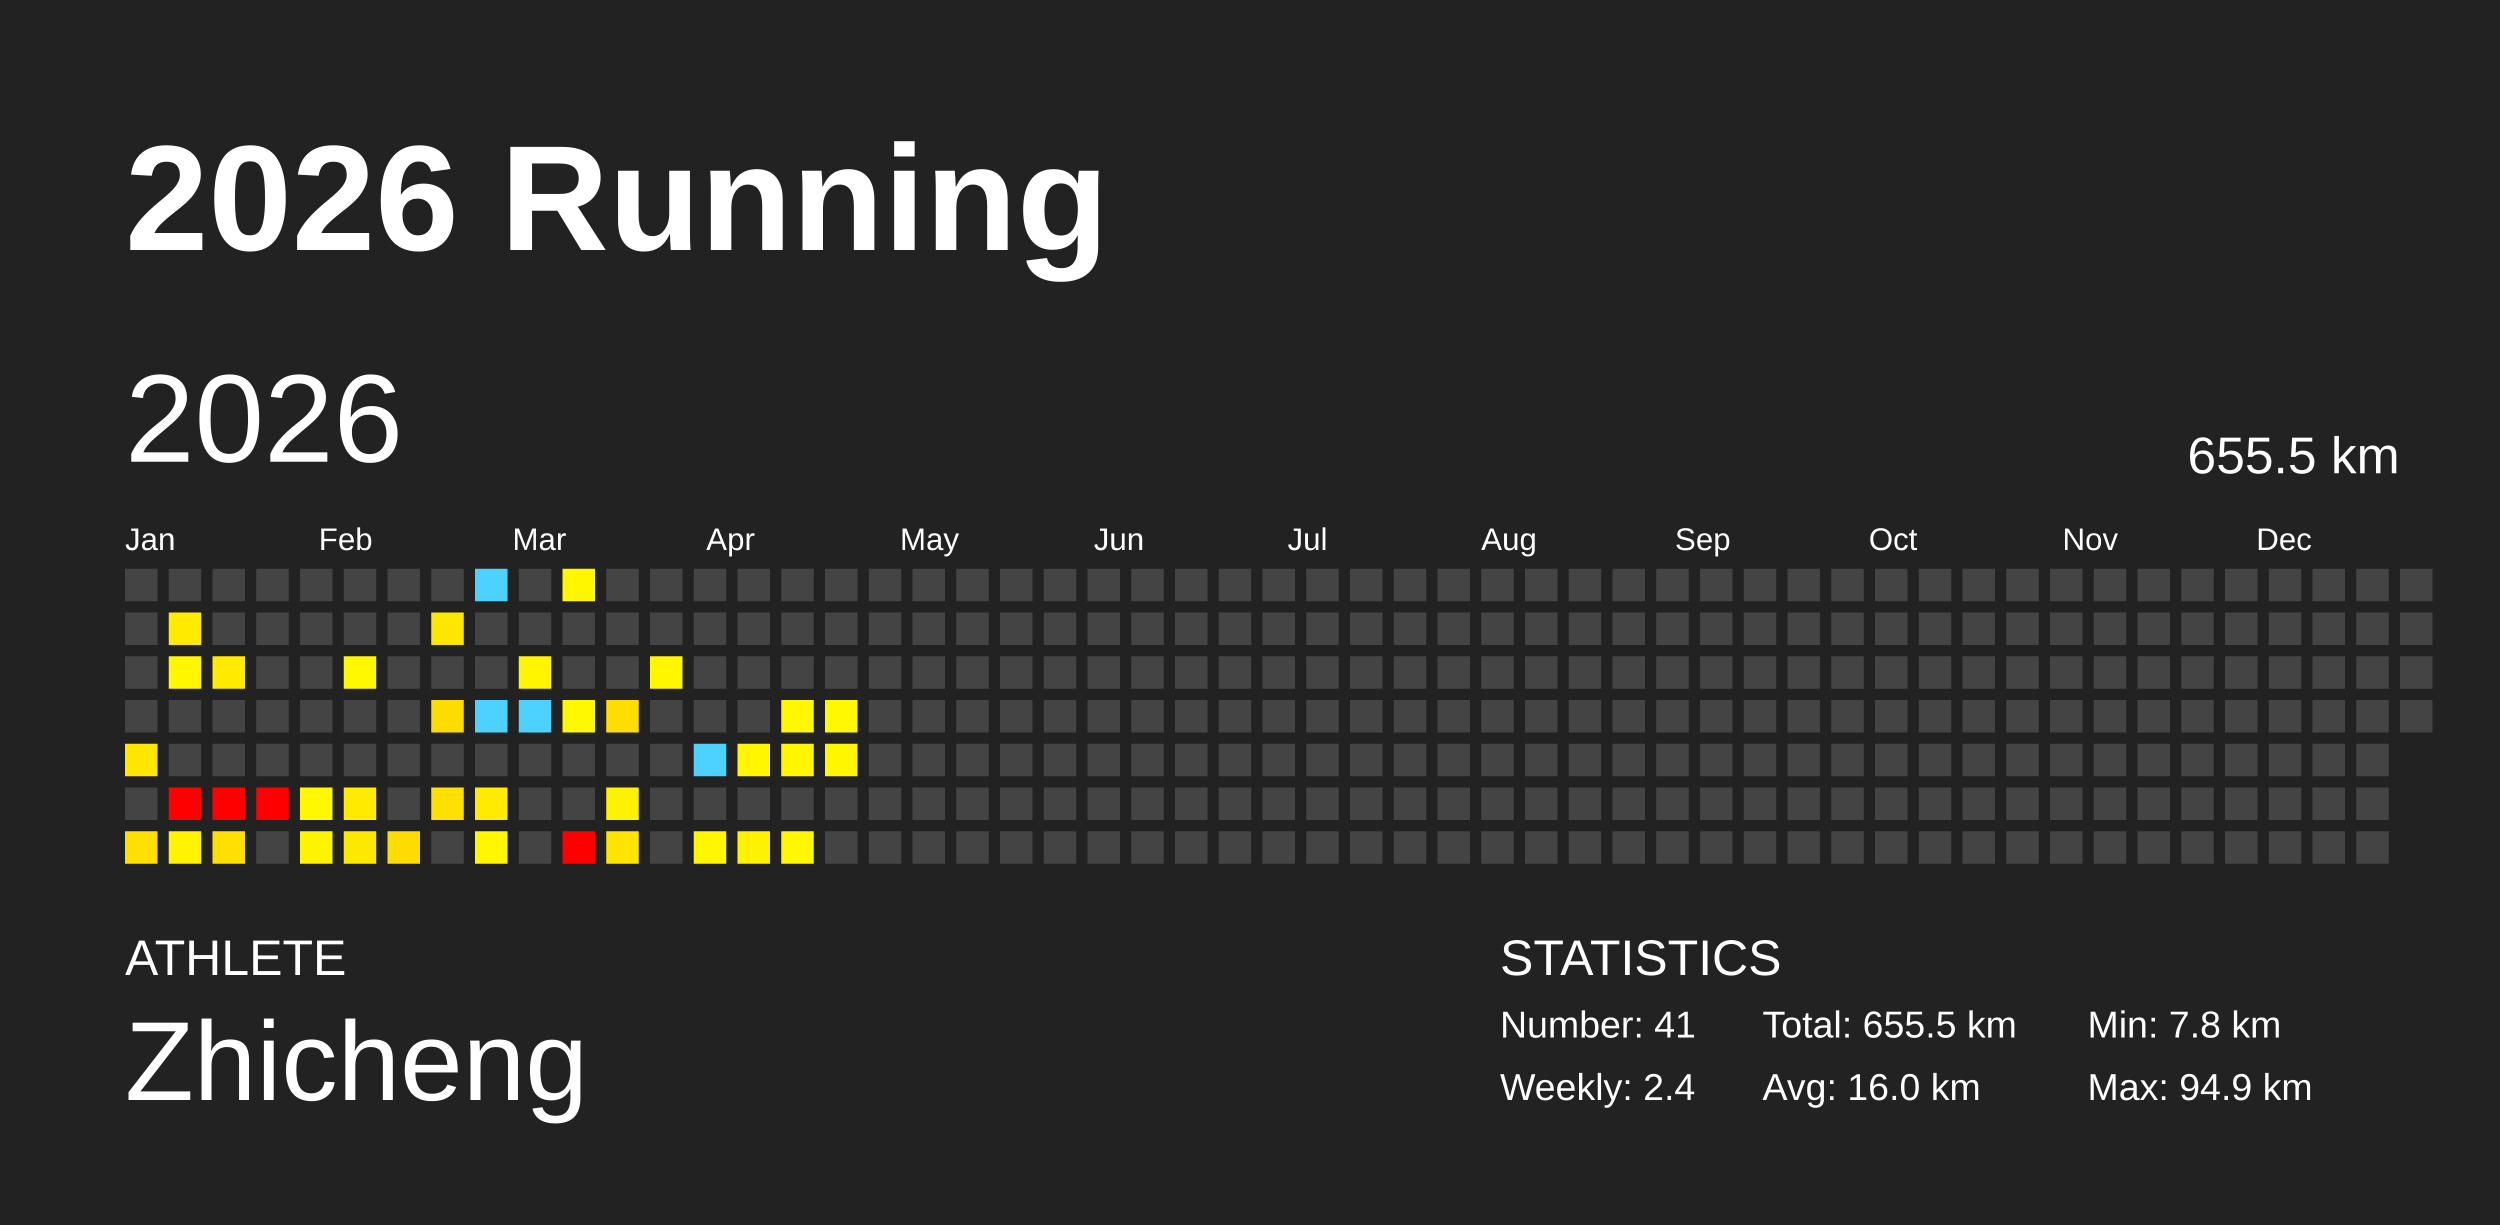
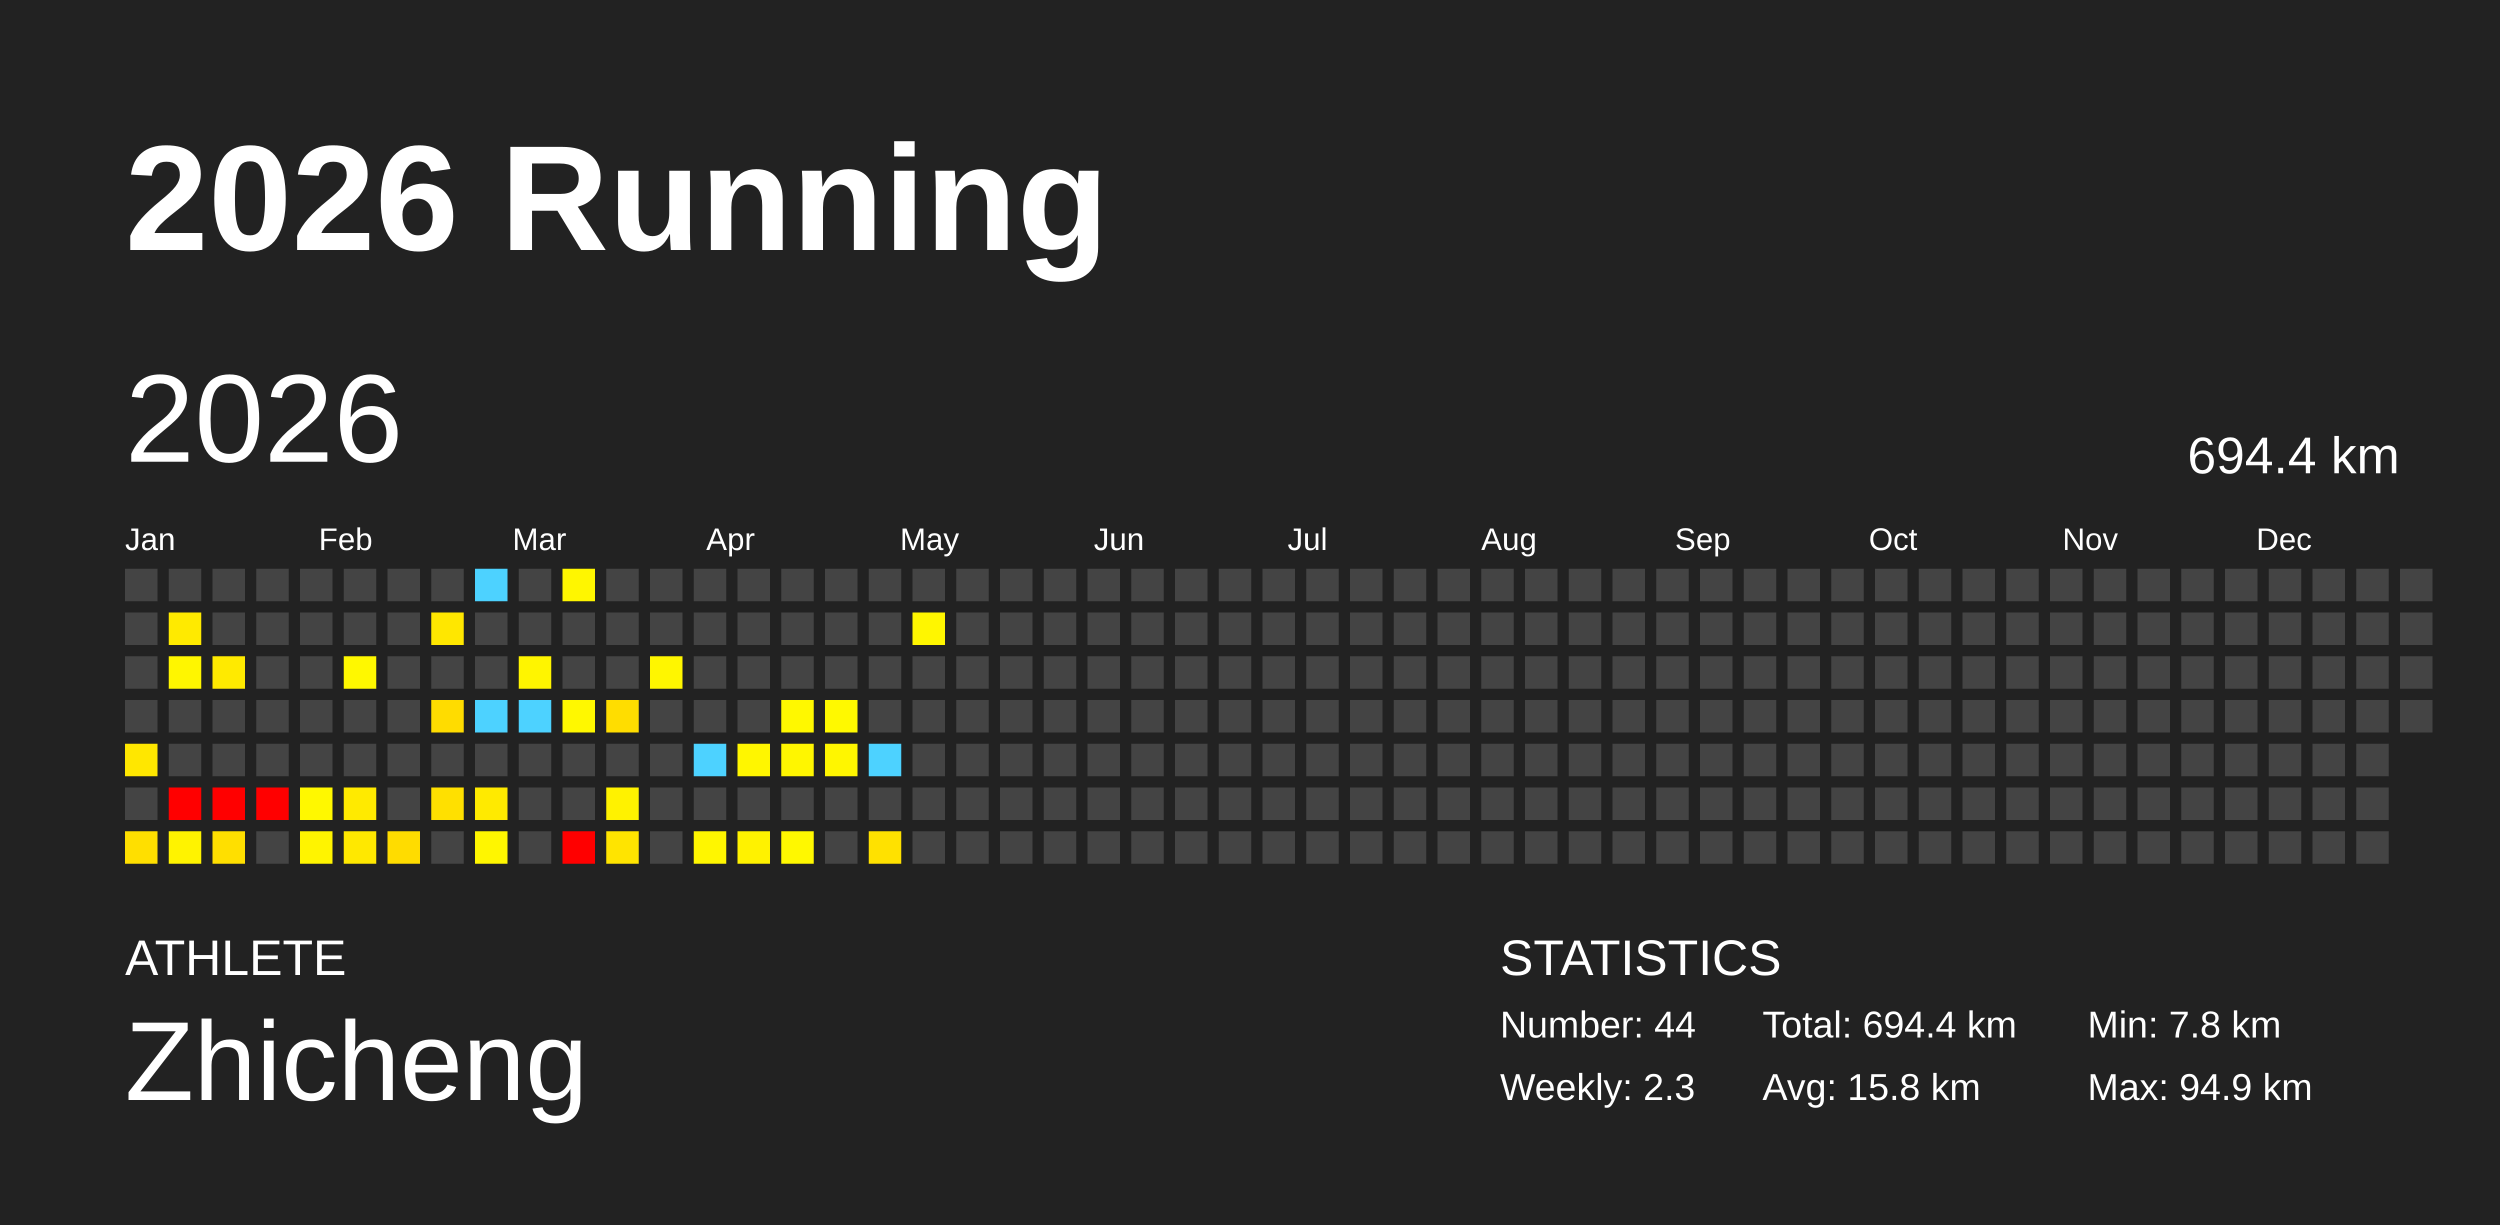
<svg xmlns="http://www.w3.org/2000/svg" baseProfile="full" height="98mm" version="1.1" viewBox="0,0,200,98" width="200mm">
  <defs />
  <rect fill="#222222" height="98" width="200" x="0" y="0" />
  <text fill="#FFFFFF" style="font-size:12px; font-family:Arial; font-weight:bold;" x="10" y="20">2026 Running</text>
  <text fill="#FFFFFF" style="font-size:4px; font-family:Arial" x="10" y="78">ATHLETE</text>
  <text fill="#FFFFFF" style="font-size:9px; font-family:Arial" x="10" y="88">Zhicheng</text>
  <text fill="#FFFFFF" style="font-size:4px; font-family:Arial" x="120" y="78">STATISTICS</text>
-   <text fill="#FFFFFF" style="font-size:3px; font-family:Arial" x="120" y="83">Number: 41</text>
-   <text fill="#FFFFFF" style="font-size:3px; font-family:Arial" x="120" y="88">Weekly: 2.4</text>
-   <text fill="#FFFFFF" style="font-size:3px; font-family:Arial" x="141" y="83">Total: 655.5 km</text>
-   <text fill="#FFFFFF" style="font-size:3px; font-family:Arial" x="141" y="88">Avg: 16.0 km</text>
+   <text fill="#FFFFFF" style="font-size:3px; font-family:Arial" x="120" y="83">Number: 44</text>
+   <text fill="#FFFFFF" style="font-size:3px; font-family:Arial" x="120" y="88">Weekly: 2.3</text>
+   <text fill="#FFFFFF" style="font-size:3px; font-family:Arial" x="141" y="83">Total: 694.4 km</text>
+   <text fill="#FFFFFF" style="font-size:3px; font-family:Arial" x="141" y="88">Avg: 15.8 km</text>
  <text fill="#FFFFFF" style="font-size:3px; font-family:Arial" x="167" y="83">Min: 7.8 km</text>
  <text fill="#FFFFFF" style="font-size:3px; font-family:Arial" x="167" y="88">Max: 94.9 km</text>
  <text dominant-baseline="hanging" fill="#FFFFFF" style="font-size:10.0px; font-family:Arial;" x="10" y="30">2026</text>
-   <text dominant-baseline="hanging" fill="#FFFFFF" style="font-size:4.125px; font-family:Arial;" x="175" y="35">655.5 km</text>
+   <text dominant-baseline="hanging" fill="#FFFFFF" style="font-size:4.125px; font-family:Arial;" x="175" y="35">694.4 km</text>
  <text fill="#FFFFFF" style="font-size:2.5px; font-family:Arial" x="10.0" y="44">Jan</text>
  <text fill="#FFFFFF" style="font-size:2.5px; font-family:Arial" x="25.5" y="44">Feb</text>
  <text fill="#FFFFFF" style="font-size:2.5px; font-family:Arial" x="41.0" y="44">Mar</text>
  <text fill="#FFFFFF" style="font-size:2.5px; font-family:Arial" x="56.5" y="44">Apr</text>
  <text fill="#FFFFFF" style="font-size:2.5px; font-family:Arial" x="72.0" y="44">May</text>
  <text fill="#FFFFFF" style="font-size:2.5px; font-family:Arial" x="87.5" y="44">Jun</text>
  <text fill="#FFFFFF" style="font-size:2.5px; font-family:Arial" x="103.0" y="44">Jul</text>
  <text fill="#FFFFFF" style="font-size:2.5px; font-family:Arial" x="118.5" y="44">Aug</text>
  <text fill="#FFFFFF" style="font-size:2.5px; font-family:Arial" x="134.0" y="44">Sep</text>
  <text fill="#FFFFFF" style="font-size:2.5px; font-family:Arial" x="149.5" y="44">Oct</text>
  <text fill="#FFFFFF" style="font-size:2.5px; font-family:Arial" x="165.0" y="44">Nov</text>
  <text fill="#FFFFFF" style="font-size:2.5px; font-family:Arial" x="180.5" y="44">Dec</text>
  <rect fill="#444444" height="2.6" width="2.6" x="10.0" y="45.5" />
  <rect fill="#444444" height="2.6" width="2.6" x="10.0" y="49.0" />
  <rect fill="#444444" height="2.6" width="2.6" x="10.0" y="52.5" />
  <rect fill="#444444" height="2.6" width="2.6" x="10.0" y="56.0" />
  <rect fill="#ffe700" height="2.6" width="2.6" x="10.0" y="59.5" />
  <rect fill="#444444" height="2.6" width="2.6" x="10.0" y="63.0" />
  <rect fill="#ffdf00" height="2.6" width="2.6" x="10.0" y="66.5" />
  <rect fill="#444444" height="2.6" width="2.6" x="13.5" y="45.5" />
  <rect fill="#ffea00" height="2.6" width="2.6" x="13.5" y="49.0" />
  <rect fill="#fff600" height="2.6" width="2.6" x="13.5" y="52.5" />
  <rect fill="#444444" height="2.6" width="2.6" x="13.5" y="56.0" />
  <rect fill="#444444" height="2.6" width="2.6" x="13.5" y="59.5" />
  <rect fill="red" height="2.6" width="2.6" x="13.5" y="63.0" />
  <rect fill="#fff300" height="2.6" width="2.6" x="13.5" y="66.5" />
  <rect fill="#444444" height="2.6" width="2.6" x="17.0" y="45.5" />
  <rect fill="#444444" height="2.6" width="2.6" x="17.0" y="49.0" />
  <rect fill="#ffea00" height="2.6" width="2.6" x="17.0" y="52.5" />
  <rect fill="#444444" height="2.6" width="2.6" x="17.0" y="56.0" />
  <rect fill="#444444" height="2.6" width="2.6" x="17.0" y="59.5" />
  <rect fill="red" height="2.6" width="2.6" x="17.0" y="63.0" />
  <rect fill="#ffdf00" height="2.6" width="2.6" x="17.0" y="66.5" />
  <rect fill="#444444" height="2.6" width="2.6" x="20.5" y="45.5" />
  <rect fill="#444444" height="2.6" width="2.6" x="20.5" y="49.0" />
  <rect fill="#444444" height="2.6" width="2.6" x="20.5" y="52.5" />
  <rect fill="#444444" height="2.6" width="2.6" x="20.5" y="56.0" />
  <rect fill="#444444" height="2.6" width="2.6" x="20.5" y="59.5" />
  <rect fill="red" height="2.6" width="2.6" x="20.5" y="63.0" />
  <rect fill="#444444" height="2.6" width="2.6" x="20.5" y="66.5" />
  <rect fill="#444444" height="2.6" width="2.6" x="24.0" y="45.5" />
  <rect fill="#444444" height="2.6" width="2.6" x="24.0" y="49.0" />
  <rect fill="#444444" height="2.6" width="2.6" x="24.0" y="52.5" />
  <rect fill="#444444" height="2.6" width="2.6" x="24.0" y="56.0" />
  <rect fill="#444444" height="2.6" width="2.6" x="24.0" y="59.5" />
  <rect fill="#fff800" height="2.6" width="2.6" x="24.0" y="63.0" />
  <rect fill="#fff400" height="2.6" width="2.6" x="24.0" y="66.5" />
  <rect fill="#444444" height="2.6" width="2.6" x="27.5" y="45.5" />
  <rect fill="#444444" height="2.6" width="2.6" x="27.5" y="49.0" />
  <rect fill="#fff800" height="2.6" width="2.6" x="27.5" y="52.5" />
  <rect fill="#444444" height="2.6" width="2.6" x="27.5" y="56.0" />
  <rect fill="#444444" height="2.6" width="2.6" x="27.5" y="59.5" />
  <rect fill="#ffea00" height="2.6" width="2.6" x="27.5" y="63.0" />
  <rect fill="#ffe800" height="2.6" width="2.6" x="27.5" y="66.5" />
  <rect fill="#444444" height="2.6" width="2.6" x="31.0" y="45.5" />
  <rect fill="#444444" height="2.6" width="2.6" x="31.0" y="49.0" />
  <rect fill="#444444" height="2.6" width="2.6" x="31.0" y="52.5" />
  <rect fill="#444444" height="2.6" width="2.6" x="31.0" y="56.0" />
  <rect fill="#444444" height="2.6" width="2.6" x="31.0" y="59.5" />
  <rect fill="#444444" height="2.6" width="2.6" x="31.0" y="63.0" />
  <rect fill="#ffdc00" height="2.6" width="2.6" x="31.0" y="66.5" />
  <rect fill="#444444" height="2.6" width="2.6" x="34.5" y="45.5" />
  <rect fill="#ffe700" height="2.6" width="2.6" x="34.5" y="49.0" />
  <rect fill="#444444" height="2.6" width="2.6" x="34.5" y="52.5" />
  <rect fill="#ffdc00" height="2.6" width="2.6" x="34.5" y="56.0" />
  <rect fill="#444444" height="2.6" width="2.6" x="34.5" y="59.5" />
  <rect fill="#ffe000" height="2.6" width="2.6" x="34.5" y="63.0" />
  <rect fill="#444444" height="2.6" width="2.6" x="34.5" y="66.5" />
  <rect fill="#4dd2ff" height="2.6" width="2.6" x="38.0" y="45.5" />
  <rect fill="#444444" height="2.6" width="2.6" x="38.0" y="49.0" />
  <rect fill="#444444" height="2.6" width="2.6" x="38.0" y="52.5" />
  <rect fill="#4dd2ff" height="2.6" width="2.6" x="38.0" y="56.0" />
  <rect fill="#444444" height="2.6" width="2.6" x="38.0" y="59.5" />
  <rect fill="#ffea00" height="2.6" width="2.6" x="38.0" y="63.0" />
  <rect fill="#fff600" height="2.6" width="2.6" x="38.0" y="66.5" />
  <rect fill="#444444" height="2.6" width="2.6" x="41.5" y="45.5" />
  <rect fill="#444444" height="2.6" width="2.6" x="41.5" y="49.0" />
  <rect fill="#fff500" height="2.6" width="2.6" x="41.5" y="52.5" />
  <rect fill="#4dd2ff" height="2.6" width="2.6" x="41.5" y="56.0" />
  <rect fill="#444444" height="2.6" width="2.6" x="41.5" y="59.5" />
  <rect fill="#444444" height="2.6" width="2.6" x="41.5" y="63.0" />
  <rect fill="#444444" height="2.6" width="2.6" x="41.5" y="66.5" />
  <rect fill="#fff600" height="2.6" width="2.6" x="45.0" y="45.5" />
  <rect fill="#444444" height="2.6" width="2.6" x="45.0" y="49.0" />
  <rect fill="#444444" height="2.6" width="2.6" x="45.0" y="52.5" />
  <rect fill="#fff800" height="2.6" width="2.6" x="45.0" y="56.0" />
  <rect fill="#444444" height="2.6" width="2.6" x="45.0" y="59.5" />
  <rect fill="#444444" height="2.6" width="2.6" x="45.0" y="63.0" />
  <rect fill="red" height="2.6" width="2.6" x="45.0" y="66.5" />
  <rect fill="#444444" height="2.6" width="2.6" x="48.5" y="45.5" />
  <rect fill="#444444" height="2.6" width="2.6" x="48.5" y="49.0" />
  <rect fill="#444444" height="2.6" width="2.6" x="48.5" y="52.5" />
  <rect fill="#ffdd00" height="2.6" width="2.6" x="48.5" y="56.0" />
  <rect fill="#444444" height="2.6" width="2.6" x="48.5" y="59.5" />
  <rect fill="#fff200" height="2.6" width="2.6" x="48.5" y="63.0" />
  <rect fill="#ffe400" height="2.6" width="2.6" x="48.5" y="66.5" />
  <rect fill="#444444" height="2.6" width="2.6" x="52.0" y="45.5" />
  <rect fill="#444444" height="2.6" width="2.6" x="52.0" y="49.0" />
  <rect fill="#fff600" height="2.6" width="2.6" x="52.0" y="52.5" />
  <rect fill="#444444" height="2.6" width="2.6" x="52.0" y="56.0" />
  <rect fill="#444444" height="2.6" width="2.6" x="52.0" y="59.5" />
  <rect fill="#444444" height="2.6" width="2.6" x="52.0" y="63.0" />
  <rect fill="#444444" height="2.6" width="2.6" x="52.0" y="66.5" />
  <rect fill="#444444" height="2.6" width="2.6" x="55.5" y="45.5" />
  <rect fill="#444444" height="2.6" width="2.6" x="55.5" y="49.0" />
  <rect fill="#444444" height="2.6" width="2.6" x="55.5" y="52.5" />
  <rect fill="#444444" height="2.6" width="2.6" x="55.5" y="56.0" />
  <rect fill="#4dd2ff" height="2.6" width="2.6" x="55.5" y="59.5" />
  <rect fill="#444444" height="2.6" width="2.6" x="55.5" y="63.0" />
  <rect fill="#fff600" height="2.6" width="2.6" x="55.5" y="66.5" />
  <rect fill="#444444" height="2.6" width="2.6" x="59.0" y="45.5" />
  <rect fill="#444444" height="2.6" width="2.6" x="59.0" y="49.0" />
  <rect fill="#444444" height="2.6" width="2.6" x="59.0" y="52.5" />
  <rect fill="#444444" height="2.6" width="2.6" x="59.0" y="56.0" />
  <rect fill="#fff600" height="2.6" width="2.6" x="59.0" y="59.5" />
  <rect fill="#444444" height="2.6" width="2.6" x="59.0" y="63.0" />
  <rect fill="#fff200" height="2.6" width="2.6" x="59.0" y="66.5" />
  <rect fill="#444444" height="2.6" width="2.6" x="62.5" y="45.5" />
  <rect fill="#444444" height="2.6" width="2.6" x="62.5" y="49.0" />
  <rect fill="#444444" height="2.6" width="2.6" x="62.5" y="52.5" />
  <rect fill="#fff800" height="2.6" width="2.6" x="62.5" y="56.0" />
  <rect fill="#fff600" height="2.6" width="2.6" x="62.5" y="59.5" />
  <rect fill="#444444" height="2.6" width="2.6" x="62.5" y="63.0" />
  <rect fill="#fff800" height="2.6" width="2.6" x="62.5" y="66.5" />
  <rect fill="#444444" height="2.6" width="2.6" x="66.0" y="45.5" />
  <rect fill="#444444" height="2.6" width="2.6" x="66.0" y="49.0" />
  <rect fill="#444444" height="2.6" width="2.6" x="66.0" y="52.5" />
  <rect fill="#fff900" height="2.6" width="2.6" x="66.0" y="56.0" />
  <rect fill="#fff600" height="2.6" width="2.6" x="66.0" y="59.5" />
  <rect fill="#444444" height="2.6" width="2.6" x="66.0" y="63.0" />
  <rect fill="#444444" height="2.6" width="2.6" x="66.0" y="66.5" />
  <rect fill="#444444" height="2.6" width="2.6" x="69.5" y="45.5" />
  <rect fill="#444444" height="2.6" width="2.6" x="69.5" y="49.0" />
  <rect fill="#444444" height="2.6" width="2.6" x="69.5" y="52.5" />
  <rect fill="#444444" height="2.6" width="2.6" x="69.5" y="56.0" />
-   <rect fill="#444444" height="2.6" width="2.6" x="69.5" y="59.5" />
+   <rect fill="#4dd2ff" height="2.6" width="2.6" x="69.5" y="59.5" />
  <rect fill="#444444" height="2.6" width="2.6" x="69.5" y="63.0" />
-   <rect fill="#444444" height="2.6" width="2.6" x="69.5" y="66.5" />
+   <rect fill="#ffe100" height="2.6" width="2.6" x="69.5" y="66.5" />
  <rect fill="#444444" height="2.6" width="2.6" x="73.0" y="45.5" />
-   <rect fill="#444444" height="2.6" width="2.6" x="73.0" y="49.0" />
+   <rect fill="#fff600" height="2.6" width="2.6" x="73.0" y="49.0" />
  <rect fill="#444444" height="2.6" width="2.6" x="73.0" y="52.5" />
  <rect fill="#444444" height="2.6" width="2.6" x="73.0" y="56.0" />
  <rect fill="#444444" height="2.6" width="2.6" x="73.0" y="59.5" />
  <rect fill="#444444" height="2.6" width="2.6" x="73.0" y="63.0" />
  <rect fill="#444444" height="2.6" width="2.6" x="73.0" y="66.5" />
  <rect fill="#444444" height="2.6" width="2.6" x="76.5" y="45.5" />
  <rect fill="#444444" height="2.6" width="2.6" x="76.5" y="49.0" />
  <rect fill="#444444" height="2.6" width="2.6" x="76.5" y="52.5" />
  <rect fill="#444444" height="2.6" width="2.6" x="76.5" y="56.0" />
  <rect fill="#444444" height="2.6" width="2.6" x="76.5" y="59.5" />
  <rect fill="#444444" height="2.6" width="2.6" x="76.5" y="63.0" />
  <rect fill="#444444" height="2.6" width="2.6" x="76.5" y="66.5" />
  <rect fill="#444444" height="2.6" width="2.6" x="80.0" y="45.5" />
  <rect fill="#444444" height="2.6" width="2.6" x="80.0" y="49.0" />
  <rect fill="#444444" height="2.6" width="2.6" x="80.0" y="52.5" />
  <rect fill="#444444" height="2.6" width="2.6" x="80.0" y="56.0" />
  <rect fill="#444444" height="2.6" width="2.6" x="80.0" y="59.5" />
  <rect fill="#444444" height="2.6" width="2.6" x="80.0" y="63.0" />
  <rect fill="#444444" height="2.6" width="2.6" x="80.0" y="66.5" />
  <rect fill="#444444" height="2.6" width="2.6" x="83.5" y="45.5" />
  <rect fill="#444444" height="2.6" width="2.6" x="83.5" y="49.0" />
  <rect fill="#444444" height="2.6" width="2.6" x="83.5" y="52.5" />
  <rect fill="#444444" height="2.6" width="2.6" x="83.5" y="56.0" />
  <rect fill="#444444" height="2.6" width="2.6" x="83.5" y="59.5" />
  <rect fill="#444444" height="2.6" width="2.6" x="83.5" y="63.0" />
  <rect fill="#444444" height="2.6" width="2.6" x="83.5" y="66.5" />
  <rect fill="#444444" height="2.6" width="2.6" x="87.0" y="45.5" />
  <rect fill="#444444" height="2.6" width="2.6" x="87.0" y="49.0" />
  <rect fill="#444444" height="2.6" width="2.6" x="87.0" y="52.5" />
  <rect fill="#444444" height="2.6" width="2.6" x="87.0" y="56.0" />
  <rect fill="#444444" height="2.6" width="2.6" x="87.0" y="59.5" />
  <rect fill="#444444" height="2.6" width="2.6" x="87.0" y="63.0" />
  <rect fill="#444444" height="2.6" width="2.6" x="87.0" y="66.5" />
  <rect fill="#444444" height="2.6" width="2.6" x="90.5" y="45.5" />
  <rect fill="#444444" height="2.6" width="2.6" x="90.5" y="49.0" />
  <rect fill="#444444" height="2.6" width="2.6" x="90.5" y="52.5" />
  <rect fill="#444444" height="2.6" width="2.6" x="90.5" y="56.0" />
  <rect fill="#444444" height="2.6" width="2.6" x="90.5" y="59.5" />
  <rect fill="#444444" height="2.6" width="2.6" x="90.5" y="63.0" />
  <rect fill="#444444" height="2.6" width="2.6" x="90.5" y="66.5" />
  <rect fill="#444444" height="2.6" width="2.6" x="94.0" y="45.5" />
  <rect fill="#444444" height="2.6" width="2.6" x="94.0" y="49.0" />
  <rect fill="#444444" height="2.6" width="2.6" x="94.0" y="52.5" />
  <rect fill="#444444" height="2.6" width="2.6" x="94.0" y="56.0" />
  <rect fill="#444444" height="2.6" width="2.6" x="94.0" y="59.5" />
  <rect fill="#444444" height="2.6" width="2.6" x="94.0" y="63.0" />
  <rect fill="#444444" height="2.6" width="2.6" x="94.0" y="66.5" />
  <rect fill="#444444" height="2.6" width="2.6" x="97.5" y="45.5" />
  <rect fill="#444444" height="2.6" width="2.6" x="97.5" y="49.0" />
  <rect fill="#444444" height="2.6" width="2.6" x="97.5" y="52.5" />
  <rect fill="#444444" height="2.6" width="2.6" x="97.5" y="56.0" />
  <rect fill="#444444" height="2.6" width="2.6" x="97.5" y="59.5" />
  <rect fill="#444444" height="2.6" width="2.6" x="97.5" y="63.0" />
  <rect fill="#444444" height="2.6" width="2.6" x="97.5" y="66.5" />
  <rect fill="#444444" height="2.6" width="2.6" x="101.0" y="45.5" />
  <rect fill="#444444" height="2.6" width="2.6" x="101.0" y="49.0" />
  <rect fill="#444444" height="2.6" width="2.6" x="101.0" y="52.5" />
  <rect fill="#444444" height="2.6" width="2.6" x="101.0" y="56.0" />
  <rect fill="#444444" height="2.6" width="2.6" x="101.0" y="59.5" />
  <rect fill="#444444" height="2.6" width="2.6" x="101.0" y="63.0" />
  <rect fill="#444444" height="2.6" width="2.6" x="101.0" y="66.5" />
  <rect fill="#444444" height="2.6" width="2.6" x="104.5" y="45.5" />
  <rect fill="#444444" height="2.6" width="2.6" x="104.5" y="49.0" />
  <rect fill="#444444" height="2.6" width="2.6" x="104.5" y="52.5" />
  <rect fill="#444444" height="2.6" width="2.6" x="104.5" y="56.0" />
  <rect fill="#444444" height="2.6" width="2.6" x="104.5" y="59.5" />
  <rect fill="#444444" height="2.6" width="2.6" x="104.5" y="63.0" />
  <rect fill="#444444" height="2.6" width="2.6" x="104.5" y="66.5" />
  <rect fill="#444444" height="2.6" width="2.6" x="108.0" y="45.5" />
  <rect fill="#444444" height="2.6" width="2.6" x="108.0" y="49.0" />
  <rect fill="#444444" height="2.6" width="2.6" x="108.0" y="52.5" />
  <rect fill="#444444" height="2.6" width="2.6" x="108.0" y="56.0" />
  <rect fill="#444444" height="2.6" width="2.6" x="108.0" y="59.5" />
  <rect fill="#444444" height="2.6" width="2.6" x="108.0" y="63.0" />
  <rect fill="#444444" height="2.6" width="2.6" x="108.0" y="66.5" />
  <rect fill="#444444" height="2.6" width="2.6" x="111.5" y="45.5" />
  <rect fill="#444444" height="2.6" width="2.6" x="111.5" y="49.0" />
  <rect fill="#444444" height="2.6" width="2.6" x="111.5" y="52.5" />
  <rect fill="#444444" height="2.6" width="2.6" x="111.5" y="56.0" />
  <rect fill="#444444" height="2.6" width="2.6" x="111.5" y="59.5" />
  <rect fill="#444444" height="2.6" width="2.6" x="111.5" y="63.0" />
  <rect fill="#444444" height="2.6" width="2.6" x="111.5" y="66.5" />
  <rect fill="#444444" height="2.6" width="2.6" x="115.0" y="45.5" />
  <rect fill="#444444" height="2.6" width="2.6" x="115.0" y="49.0" />
  <rect fill="#444444" height="2.6" width="2.6" x="115.0" y="52.5" />
  <rect fill="#444444" height="2.6" width="2.6" x="115.0" y="56.0" />
  <rect fill="#444444" height="2.6" width="2.6" x="115.0" y="59.5" />
  <rect fill="#444444" height="2.6" width="2.6" x="115.0" y="63.0" />
  <rect fill="#444444" height="2.6" width="2.6" x="115.0" y="66.5" />
  <rect fill="#444444" height="2.6" width="2.6" x="118.5" y="45.5" />
  <rect fill="#444444" height="2.6" width="2.6" x="118.5" y="49.0" />
  <rect fill="#444444" height="2.6" width="2.6" x="118.5" y="52.5" />
  <rect fill="#444444" height="2.6" width="2.6" x="118.5" y="56.0" />
  <rect fill="#444444" height="2.6" width="2.6" x="118.5" y="59.5" />
  <rect fill="#444444" height="2.6" width="2.6" x="118.5" y="63.0" />
  <rect fill="#444444" height="2.6" width="2.6" x="118.5" y="66.5" />
  <rect fill="#444444" height="2.6" width="2.6" x="122.0" y="45.5" />
  <rect fill="#444444" height="2.6" width="2.6" x="122.0" y="49.0" />
  <rect fill="#444444" height="2.6" width="2.6" x="122.0" y="52.5" />
  <rect fill="#444444" height="2.6" width="2.6" x="122.0" y="56.0" />
  <rect fill="#444444" height="2.6" width="2.6" x="122.0" y="59.5" />
  <rect fill="#444444" height="2.6" width="2.6" x="122.0" y="63.0" />
  <rect fill="#444444" height="2.6" width="2.6" x="122.0" y="66.5" />
  <rect fill="#444444" height="2.6" width="2.6" x="125.5" y="45.5" />
  <rect fill="#444444" height="2.6" width="2.6" x="125.5" y="49.0" />
  <rect fill="#444444" height="2.6" width="2.6" x="125.5" y="52.5" />
  <rect fill="#444444" height="2.6" width="2.6" x="125.5" y="56.0" />
  <rect fill="#444444" height="2.6" width="2.6" x="125.5" y="59.5" />
  <rect fill="#444444" height="2.6" width="2.6" x="125.5" y="63.0" />
  <rect fill="#444444" height="2.6" width="2.6" x="125.5" y="66.5" />
  <rect fill="#444444" height="2.6" width="2.6" x="129.0" y="45.5" />
  <rect fill="#444444" height="2.6" width="2.6" x="129.0" y="49.0" />
  <rect fill="#444444" height="2.6" width="2.6" x="129.0" y="52.5" />
  <rect fill="#444444" height="2.6" width="2.6" x="129.0" y="56.0" />
  <rect fill="#444444" height="2.6" width="2.6" x="129.0" y="59.5" />
  <rect fill="#444444" height="2.6" width="2.6" x="129.0" y="63.0" />
  <rect fill="#444444" height="2.6" width="2.6" x="129.0" y="66.5" />
  <rect fill="#444444" height="2.6" width="2.6" x="132.5" y="45.5" />
  <rect fill="#444444" height="2.6" width="2.6" x="132.5" y="49.0" />
  <rect fill="#444444" height="2.6" width="2.6" x="132.5" y="52.5" />
  <rect fill="#444444" height="2.6" width="2.6" x="132.5" y="56.0" />
  <rect fill="#444444" height="2.6" width="2.6" x="132.5" y="59.5" />
  <rect fill="#444444" height="2.6" width="2.6" x="132.5" y="63.0" />
  <rect fill="#444444" height="2.6" width="2.6" x="132.5" y="66.5" />
  <rect fill="#444444" height="2.6" width="2.6" x="136.0" y="45.5" />
  <rect fill="#444444" height="2.6" width="2.6" x="136.0" y="49.0" />
  <rect fill="#444444" height="2.6" width="2.6" x="136.0" y="52.5" />
  <rect fill="#444444" height="2.6" width="2.6" x="136.0" y="56.0" />
  <rect fill="#444444" height="2.6" width="2.6" x="136.0" y="59.5" />
  <rect fill="#444444" height="2.6" width="2.6" x="136.0" y="63.0" />
  <rect fill="#444444" height="2.6" width="2.6" x="136.0" y="66.5" />
  <rect fill="#444444" height="2.6" width="2.6" x="139.5" y="45.5" />
  <rect fill="#444444" height="2.6" width="2.6" x="139.5" y="49.0" />
  <rect fill="#444444" height="2.6" width="2.6" x="139.5" y="52.5" />
  <rect fill="#444444" height="2.6" width="2.6" x="139.5" y="56.0" />
  <rect fill="#444444" height="2.6" width="2.6" x="139.5" y="59.5" />
  <rect fill="#444444" height="2.6" width="2.6" x="139.5" y="63.0" />
  <rect fill="#444444" height="2.6" width="2.6" x="139.5" y="66.5" />
  <rect fill="#444444" height="2.6" width="2.6" x="143.0" y="45.5" />
  <rect fill="#444444" height="2.6" width="2.6" x="143.0" y="49.0" />
  <rect fill="#444444" height="2.6" width="2.6" x="143.0" y="52.5" />
  <rect fill="#444444" height="2.6" width="2.6" x="143.0" y="56.0" />
  <rect fill="#444444" height="2.6" width="2.6" x="143.0" y="59.5" />
  <rect fill="#444444" height="2.6" width="2.6" x="143.0" y="63.0" />
  <rect fill="#444444" height="2.6" width="2.6" x="143.0" y="66.5" />
  <rect fill="#444444" height="2.6" width="2.6" x="146.5" y="45.5" />
  <rect fill="#444444" height="2.6" width="2.6" x="146.5" y="49.0" />
  <rect fill="#444444" height="2.6" width="2.6" x="146.5" y="52.5" />
  <rect fill="#444444" height="2.6" width="2.6" x="146.5" y="56.0" />
  <rect fill="#444444" height="2.6" width="2.6" x="146.5" y="59.5" />
  <rect fill="#444444" height="2.6" width="2.6" x="146.5" y="63.0" />
  <rect fill="#444444" height="2.6" width="2.6" x="146.5" y="66.5" />
  <rect fill="#444444" height="2.6" width="2.6" x="150.0" y="45.5" />
  <rect fill="#444444" height="2.6" width="2.6" x="150.0" y="49.0" />
  <rect fill="#444444" height="2.6" width="2.6" x="150.0" y="52.5" />
  <rect fill="#444444" height="2.6" width="2.6" x="150.0" y="56.0" />
  <rect fill="#444444" height="2.6" width="2.6" x="150.0" y="59.5" />
  <rect fill="#444444" height="2.6" width="2.6" x="150.0" y="63.0" />
  <rect fill="#444444" height="2.6" width="2.6" x="150.0" y="66.5" />
  <rect fill="#444444" height="2.6" width="2.6" x="153.5" y="45.5" />
  <rect fill="#444444" height="2.6" width="2.6" x="153.5" y="49.0" />
  <rect fill="#444444" height="2.6" width="2.6" x="153.5" y="52.5" />
  <rect fill="#444444" height="2.6" width="2.6" x="153.5" y="56.0" />
  <rect fill="#444444" height="2.6" width="2.6" x="153.5" y="59.5" />
  <rect fill="#444444" height="2.6" width="2.6" x="153.5" y="63.0" />
  <rect fill="#444444" height="2.6" width="2.6" x="153.5" y="66.5" />
  <rect fill="#444444" height="2.6" width="2.6" x="157.0" y="45.5" />
  <rect fill="#444444" height="2.6" width="2.6" x="157.0" y="49.0" />
  <rect fill="#444444" height="2.6" width="2.6" x="157.0" y="52.5" />
  <rect fill="#444444" height="2.6" width="2.6" x="157.0" y="56.0" />
  <rect fill="#444444" height="2.6" width="2.6" x="157.0" y="59.5" />
  <rect fill="#444444" height="2.6" width="2.6" x="157.0" y="63.0" />
  <rect fill="#444444" height="2.6" width="2.6" x="157.0" y="66.5" />
  <rect fill="#444444" height="2.6" width="2.6" x="160.5" y="45.5" />
  <rect fill="#444444" height="2.6" width="2.6" x="160.5" y="49.0" />
  <rect fill="#444444" height="2.6" width="2.6" x="160.5" y="52.5" />
  <rect fill="#444444" height="2.6" width="2.6" x="160.5" y="56.0" />
  <rect fill="#444444" height="2.6" width="2.6" x="160.5" y="59.5" />
  <rect fill="#444444" height="2.6" width="2.6" x="160.5" y="63.0" />
  <rect fill="#444444" height="2.6" width="2.6" x="160.5" y="66.5" />
  <rect fill="#444444" height="2.6" width="2.6" x="164.0" y="45.5" />
  <rect fill="#444444" height="2.6" width="2.6" x="164.0" y="49.0" />
  <rect fill="#444444" height="2.6" width="2.6" x="164.0" y="52.5" />
  <rect fill="#444444" height="2.6" width="2.6" x="164.0" y="56.0" />
  <rect fill="#444444" height="2.6" width="2.6" x="164.0" y="59.5" />
  <rect fill="#444444" height="2.6" width="2.6" x="164.0" y="63.0" />
  <rect fill="#444444" height="2.6" width="2.6" x="164.0" y="66.5" />
  <rect fill="#444444" height="2.6" width="2.6" x="167.5" y="45.5" />
  <rect fill="#444444" height="2.6" width="2.6" x="167.5" y="49.0" />
  <rect fill="#444444" height="2.6" width="2.6" x="167.5" y="52.5" />
  <rect fill="#444444" height="2.6" width="2.6" x="167.5" y="56.0" />
  <rect fill="#444444" height="2.6" width="2.6" x="167.5" y="59.5" />
  <rect fill="#444444" height="2.6" width="2.6" x="167.5" y="63.0" />
  <rect fill="#444444" height="2.6" width="2.6" x="167.5" y="66.5" />
  <rect fill="#444444" height="2.6" width="2.6" x="171.0" y="45.5" />
  <rect fill="#444444" height="2.6" width="2.6" x="171.0" y="49.0" />
  <rect fill="#444444" height="2.6" width="2.6" x="171.0" y="52.5" />
  <rect fill="#444444" height="2.6" width="2.6" x="171.0" y="56.0" />
  <rect fill="#444444" height="2.6" width="2.6" x="171.0" y="59.5" />
  <rect fill="#444444" height="2.6" width="2.6" x="171.0" y="63.0" />
  <rect fill="#444444" height="2.6" width="2.6" x="171.0" y="66.5" />
  <rect fill="#444444" height="2.6" width="2.6" x="174.5" y="45.5" />
  <rect fill="#444444" height="2.6" width="2.6" x="174.5" y="49.0" />
  <rect fill="#444444" height="2.6" width="2.6" x="174.5" y="52.5" />
  <rect fill="#444444" height="2.6" width="2.6" x="174.5" y="56.0" />
  <rect fill="#444444" height="2.6" width="2.6" x="174.5" y="59.5" />
  <rect fill="#444444" height="2.6" width="2.6" x="174.5" y="63.0" />
  <rect fill="#444444" height="2.6" width="2.6" x="174.5" y="66.5" />
  <rect fill="#444444" height="2.6" width="2.6" x="178.0" y="45.5" />
  <rect fill="#444444" height="2.6" width="2.6" x="178.0" y="49.0" />
  <rect fill="#444444" height="2.6" width="2.6" x="178.0" y="52.5" />
  <rect fill="#444444" height="2.6" width="2.6" x="178.0" y="56.0" />
  <rect fill="#444444" height="2.6" width="2.6" x="178.0" y="59.5" />
  <rect fill="#444444" height="2.6" width="2.6" x="178.0" y="63.0" />
  <rect fill="#444444" height="2.6" width="2.6" x="178.0" y="66.5" />
  <rect fill="#444444" height="2.6" width="2.6" x="181.5" y="45.5" />
  <rect fill="#444444" height="2.6" width="2.6" x="181.5" y="49.0" />
  <rect fill="#444444" height="2.6" width="2.6" x="181.5" y="52.5" />
  <rect fill="#444444" height="2.6" width="2.6" x="181.5" y="56.0" />
  <rect fill="#444444" height="2.6" width="2.6" x="181.5" y="59.5" />
  <rect fill="#444444" height="2.6" width="2.6" x="181.5" y="63.0" />
  <rect fill="#444444" height="2.6" width="2.6" x="181.5" y="66.5" />
  <rect fill="#444444" height="2.6" width="2.6" x="185.0" y="45.5" />
  <rect fill="#444444" height="2.6" width="2.6" x="185.0" y="49.0" />
  <rect fill="#444444" height="2.6" width="2.6" x="185.0" y="52.5" />
  <rect fill="#444444" height="2.6" width="2.6" x="185.0" y="56.0" />
  <rect fill="#444444" height="2.6" width="2.6" x="185.0" y="59.5" />
  <rect fill="#444444" height="2.6" width="2.6" x="185.0" y="63.0" />
  <rect fill="#444444" height="2.6" width="2.6" x="185.0" y="66.5" />
  <rect fill="#444444" height="2.6" width="2.6" x="188.5" y="45.5" />
  <rect fill="#444444" height="2.6" width="2.6" x="188.5" y="49.0" />
  <rect fill="#444444" height="2.6" width="2.6" x="188.5" y="52.5" />
  <rect fill="#444444" height="2.6" width="2.6" x="188.5" y="56.0" />
  <rect fill="#444444" height="2.6" width="2.6" x="188.5" y="59.5" />
  <rect fill="#444444" height="2.6" width="2.6" x="188.5" y="63.0" />
  <rect fill="#444444" height="2.6" width="2.6" x="188.5" y="66.5" />
  <rect fill="#444444" height="2.6" width="2.6" x="192.0" y="45.5" />
  <rect fill="#444444" height="2.6" width="2.6" x="192.0" y="49.0" />
  <rect fill="#444444" height="2.6" width="2.6" x="192.0" y="52.5" />
  <rect fill="#444444" height="2.6" width="2.6" x="192.0" y="56.0" />
</svg>
